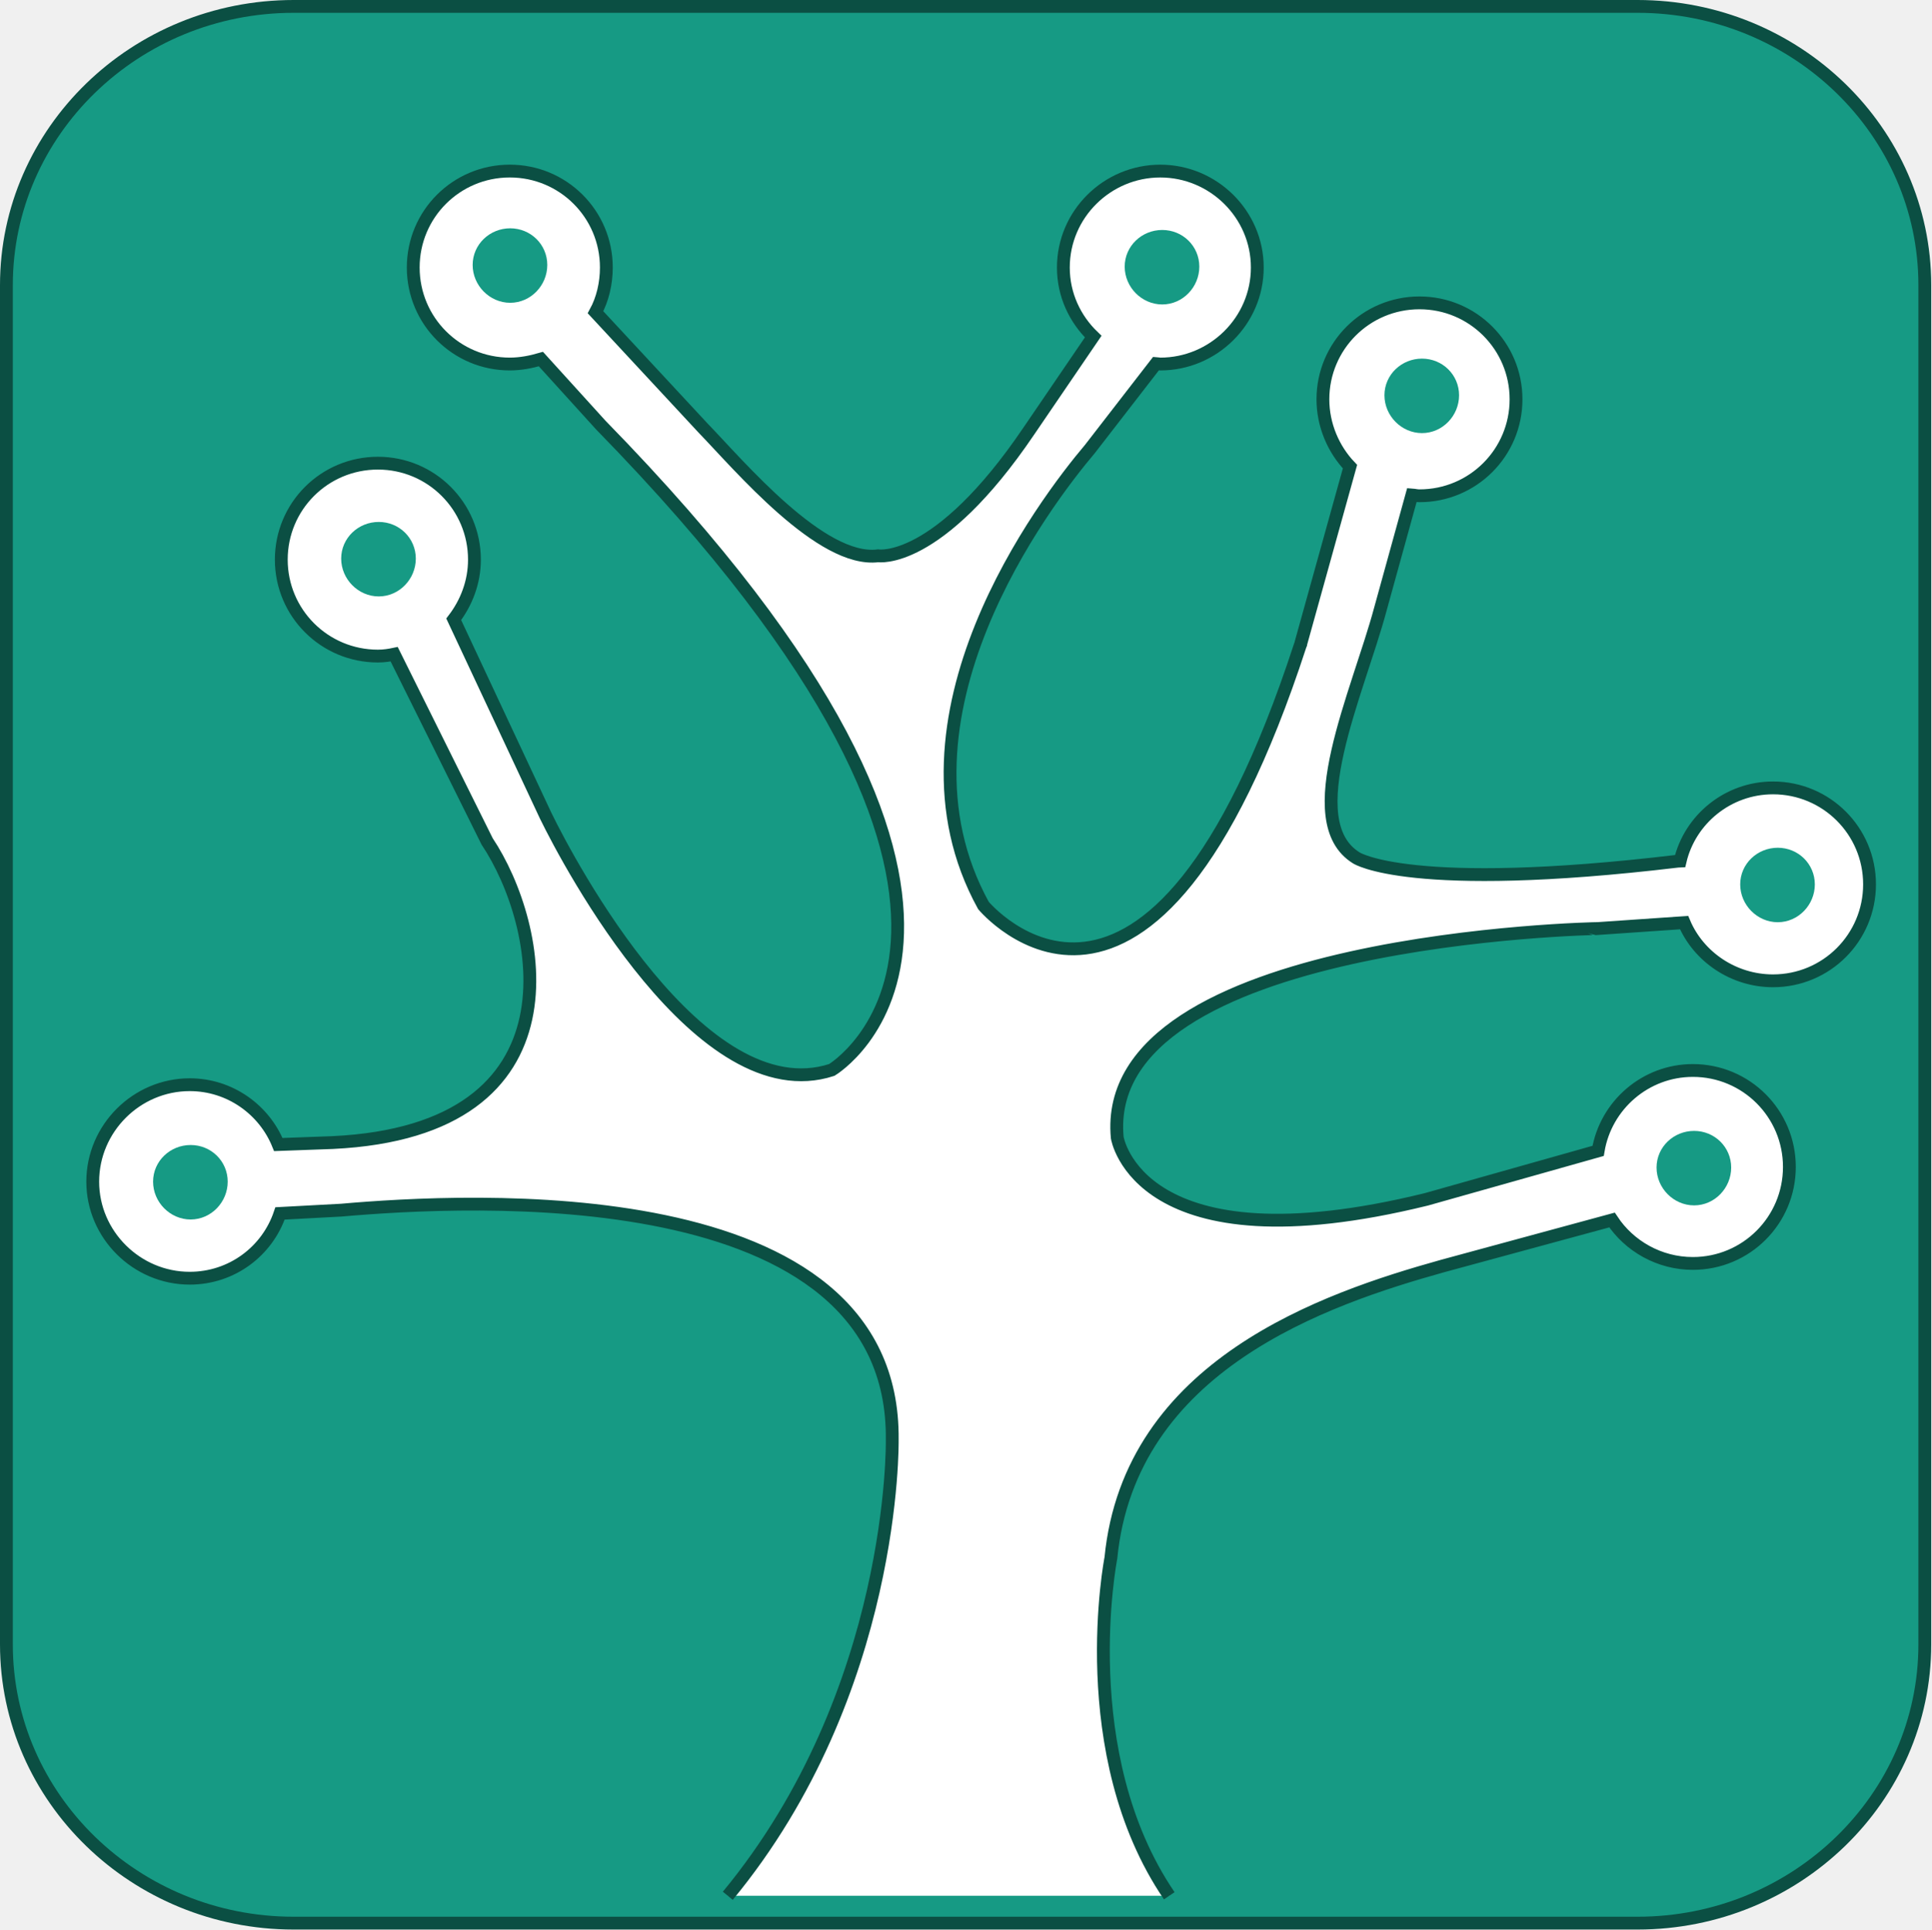
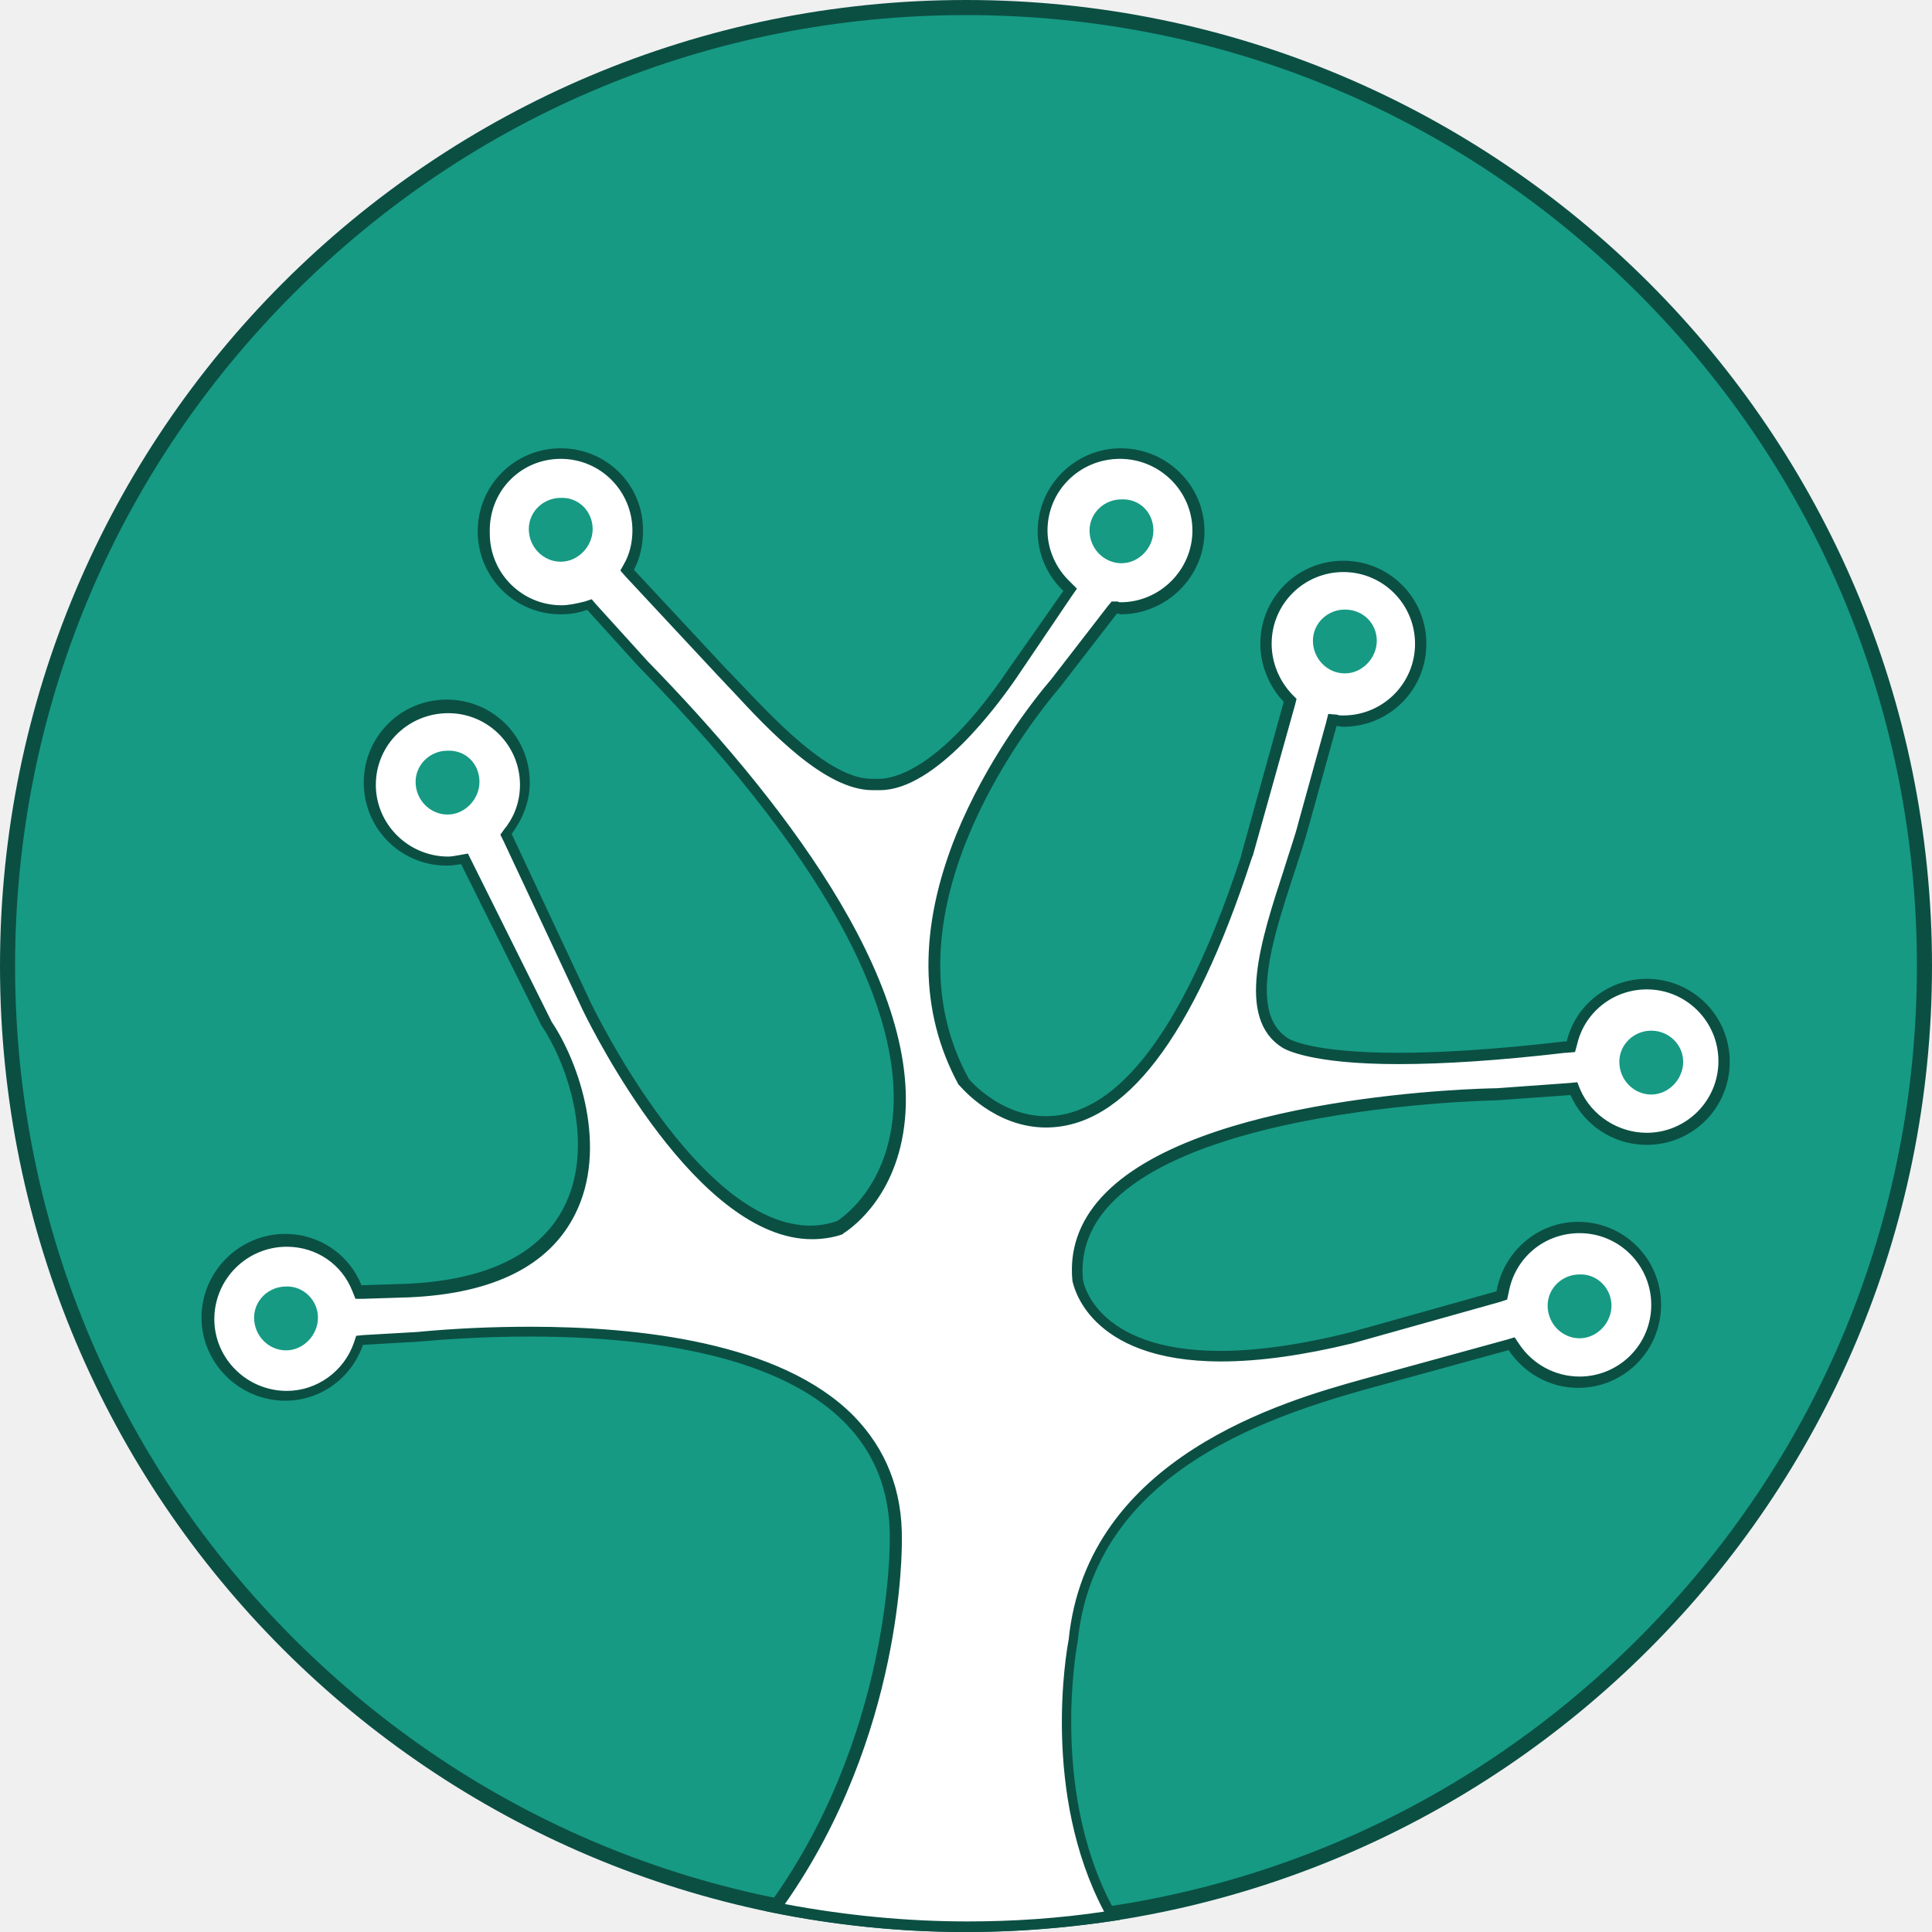
- <svg xmlns="http://www.w3.org/2000/svg" version="1.1" id="Layer_1" x="0px" y="0px" width="150.668px" height="150.572px" viewBox="0 0 150.668 150.572" enable-background="new 0 0 150.668 150.572" xml:space="preserve">
-   <linearGradient id="SVGID_1_" gradientUnits="userSpaceOnUse" x1="-328.666" y1="295.072" x2="-328.666" y2="145.5" gradientTransform="matrix(1 0 0 -1 404 295.572)">
-     <stop offset="0" style="stop-color:#169A84" />
-     <stop offset="1" style="stop-color:#169A84" />
-   </linearGradient>
-   <path fill="url(#SVGID_1_)" stroke="#0B4F43" stroke-miterlimit="10" d="M127.761,150.072H22.906  c-12.354,0-22.406-9.756-22.406-21.749V22.249C0.5,10.258,10.552,0.5,22.906,0.5h104.855c12.354,0,22.406,9.756,22.406,21.749  v106.074C150.168,140.314,140.116,150.072,127.761,150.072z" />
-   <path fill="#FFFFFF" stroke="#0B4F43" d="M56.78,147.937c13.162-15.952,12.829-35.575,12.829-35.575  c0.24-20.721-33.349-18.773-42.98-17.928l-4.782,0.256c-0.991,2.945-3.756,5.055-7.047,5.055c-4.141,0-7.565-3.401-7.565-7.533  c0-4.161,3.422-7.567,7.565-7.567c3.133,0,5.812,1.945,6.913,4.67l4.242-0.155c19.817-0.95,16.369-17.048,12.047-23.504  l-7.251-14.605c-0.381,0.081-0.807,0.146-1.268,0.146c-4.17,0-7.538-3.364-7.538-7.527c0-4.166,3.366-7.527,7.538-7.527  c4.163,0,7.531,3.361,7.531,7.527c0,1.768-0.636,3.375-1.616,4.656l7.175,15.332c1.842,3.785,12.122,23.147,22.32,19.835  c0,0,19.697-11.726-18.018-50.319l-4.676-5.154c-0.76,0.22-1.569,0.386-2.427,0.386c-4.166,0-7.533-3.364-7.533-7.533  c0-4.163,3.364-7.524,7.533-7.524c4.166,0,7.533,3.361,7.533,7.524c0,1.252-0.294,2.487-0.845,3.493l8.374,9.019  c2.862,2.96,9.241,10.554,13.675,9.987c0,0,4.649,0.764,11.755-9.732l5.024-7.372c-1.421-1.367-2.328-3.258-2.328-5.394  c0-4.163,3.424-7.524,7.561-7.524s7.569,3.361,7.569,7.524c0,4.168-3.431,7.533-7.569,7.533c-0.078,0-0.202-0.033-0.329-0.04  l-5.161,6.671c-3.46,4.092-16.365,20.965-8.307,35.62c0,0,12.997,15.634,24.718-20.306c-0.004-0.078,0.056-0.027,0.033-0.099  l3.847-13.839c-1.289-1.349-2.113-3.238-2.113-5.253c0-4.161,3.364-7.527,7.533-7.527s7.534,3.366,7.534,7.527  c0,4.165-3.366,7.527-7.534,7.527c-0.233,0-0.361-0.049-0.589-0.065l-2.451,8.876c-1.764,6.595-6.507,16.577-1.891,19.445  c0,0,4.136,2.756,25.083,0.258l0.184-0.009c0.76-3.24,3.713-5.709,7.247-5.709c4.166,0,7.531,3.364,7.531,7.525  c0,4.165-3.364,7.529-7.531,7.529c-3.07,0-5.806-1.862-6.937-4.542l-6.7,0.461c-0.009-0.009-38.981,0.688-37.524,16.317  c0,0,1.618,10.352,24.113,4.818l13.404-3.783c0.592-3.57,3.697-6.274,7.39-6.274c4.165,0,7.531,3.366,7.531,7.527  c0,4.165-3.366,7.531-7.531,7.531c-2.617,0-4.961-1.351-6.306-3.39l-13.23,3.594c-9.183,2.566-24.389,7.737-25.868,22.786  c0,0-2.992,15.258,4.555,26.354" />
-   <path fill="#169A84" stroke="#169A84" stroke-miterlimit="10" d="M42.197,20.676c0,1.326-1.071,2.452-2.393,2.452  c-1.326,0-2.429-1.127-2.429-2.452c0-1.322,1.103-2.36,2.429-2.36C41.125,18.316,42.197,19.354,42.197,20.676z" />
-   <path fill="#169A84" stroke="#169A84" stroke-miterlimit="10" d="M31.94,43.59c0,1.326-1.071,2.452-2.393,2.452  c-1.326,0-2.429-1.127-2.429-2.452c0-1.322,1.103-2.36,2.429-2.36C30.869,41.228,31.94,42.268,31.94,43.59z" />
-   <path fill="#169A84" stroke="#169A84" stroke-miterlimit="10" d="M17.265,92.211c0,1.326-1.071,2.452-2.393,2.452  c-1.326,0-2.429-1.127-2.429-2.452c0-1.322,1.103-2.36,2.429-2.36C16.194,89.849,17.265,90.889,17.265,92.211z" />
-   <path fill="#169A84" stroke="#169A84" stroke-miterlimit="10" d="M141.087,69.014c0,1.326-1.071,2.452-2.393,2.452  c-1.326,0-2.429-1.127-2.429-2.452c0-1.322,1.103-2.36,2.429-2.36C140.016,66.654,141.087,67.692,141.087,69.014z" />
-   <path fill="#169A84" stroke="#169A84" stroke-miterlimit="10" d="M134.561,91.11c0,1.326-1.071,2.452-2.393,2.452  c-1.326,0-2.429-1.127-2.429-2.452c0-1.322,1.103-2.36,2.429-2.36C133.49,88.749,134.561,89.788,134.561,91.11z" />
-   <path fill="#169A84" stroke="#169A84" stroke-miterlimit="10" d="M113.332,30.845c0,1.326-1.071,2.452-2.393,2.452  c-1.326,0-2.429-1.127-2.429-2.452c0-1.322,1.103-2.36,2.429-2.36C112.261,28.485,113.332,29.523,113.332,30.845z" />
-   <path fill="#169A84" stroke="#169A84" stroke-miterlimit="10" d="M93.067,20.806c0,1.326-1.071,2.452-2.393,2.452  c-1.326,0-2.429-1.127-2.429-2.452c0-1.322,1.103-2.36,2.429-2.36C91.996,18.444,93.067,19.484,93.067,20.806z" />
+ <svg xmlns="http://www.w3.org/2000/svg" version="1.1" id="Layer_1" x="0px" y="0px" viewBox="0 0 256 256" style="enable-background:new 0 0 256 256;" xml:space="preserve">
+   <style type="text/css">
+ 	.st0{fill:#169A84;}
+ 	.st1{fill:#0B4F43;}
+ 	.st2{fill:#FFFFFF;}
+ 	.st3{fill:#169A84;stroke:#169A84;stroke-width:1.461;stroke-miterlimit:10;}
+ </style>
+   <g>
+     <circle class="st0" cx="128" cy="128" r="127" />
+     <path class="st1" d="M128,2c33.7,0,65.3,13.1,89.1,36.9C240.9,62.7,254,94.3,254,128s-13.1,65.3-36.9,89.1   C193.3,240.9,161.7,254,128,254s-65.3-13.1-89.1-36.9C15.1,193.3,2,161.7,2,128s13.1-65.3,36.9-89.1S94.3,2,128,2 M128,0   C57.3,0,0,57.3,0,128s57.3,128,128,128s128-57.3,128-128S198.7,0,128,0L128,0z" />
+   </g>
+   <g>
+     <g>
+       <path class="st2" d="M128,255.3c-8.5,0-17.1-0.9-25.4-2.5c16.3-22.5,16-48.4,16-48.7c0.1-6.4-2-11.7-6.2-16    c-9.5-9.6-28.2-11.6-42.3-11.6c-4.8,0-9.9,0.2-15.1,0.7l-7.5,0.4l-0.2,0.5c-1.4,4.1-5.2,6.9-9.6,6.9c-5.7,0-10.3-4.6-10.3-10.3    c0-5.7,4.6-10.3,10.3-10.3c4.2,0,7.9,2.5,9.4,6.4l0.2,0.5l6.7-0.2c10.8-0.5,18-4.1,21.3-10.6c4.3-8.5,0.5-19.5-3.1-24.9    l-10.8-21.8l-0.6,0.1c-0.6,0.1-1.2,0.2-1.7,0.2c-5.7,0-10.3-4.6-10.3-10.3s4.6-10.3,10.3-10.3c5.7,0,10.3,4.6,10.3,10.3    c0,2.3-0.8,4.5-2.2,6.4l-0.3,0.4l10.7,22.8c1.5,3.1,15,30,29.8,30c1.3,0,2.5-0.2,3.7-0.6l0.1,0l0.1,0c0.3-0.2,6.4-3.9,7.6-13.5    c2.5-19.3-17-43.9-33.8-61.1L78.1,80l-0.4,0.1c-1.3,0.4-2.3,0.5-3.3,0.5C68.6,80.6,64,76,64,70.4c0-5.7,4.6-10.3,10.3-10.3    s10.3,4.6,10.3,10.3c0,1.7-0.4,3.4-1.1,4.8l-0.3,0.5l12.6,13.6c0.5,0.5,1.1,1.2,1.8,1.9c4.5,4.9,12.1,13,18,13c0.2,0,0.5,0,0.7,0    c0.1,0,0.2,0,0.3,0c1.8,0,8.3-1.1,17.5-14.6l7.7-11.3l-0.4-0.4c-2-2-3.2-4.6-3.2-7.4c0-5.7,4.6-10.3,10.3-10.3    c5.7,0,10.3,4.6,10.3,10.3c0,5.7-4.6,10.3-10.3,10.3l-0.1,0c-0.1,0-0.2,0-0.3,0l-0.4,0l-7.8,10c-5.8,6.9-24.1,31.2-12.2,52.8    l0,0.1l0,0.1c0.2,0.2,4.4,5.2,10.8,5.2c6.9,0,17.1-6.1,26.5-35c0.1-0.1,0.1-0.2,0.1-0.4l5.7-20.5l-0.3-0.3    c-1.8-1.9-2.9-4.5-2.9-7.2c0-5.7,4.6-10.3,10.3-10.3c5.7,0,10.3,4.6,10.3,10.3s-4.6,10.3-10.3,10.3c-0.1,0-0.3,0-0.4,0    c-0.1,0-0.3,0-0.4-0.1l-0.6,0l-3.7,13.5c-0.5,2-1.3,4.2-2,6.6c-2.9,8.9-6.2,19.1-0.4,22.7c0.1,0.1,3.2,2,15,2    c6.1,0,13.6-0.5,22.1-1.5l0.8,0l0.1-0.5c1.1-4.5,5.2-7.8,9.9-7.8c5.7,0,10.3,4.6,10.3,10.3c0,5.7-4.6,10.3-10.3,10.3    c-4.1,0-7.9-2.5-9.5-6.2l-0.2-0.5l-10.3,0.7c-0.5,0-10.4,0.2-21.5,2.1c-15.1,2.5-25.3,6.6-30.4,12.2c-2.8,3.1-4,6.6-3.6,10.4    c0.1,0.5,1.8,10.1,19,10.1c4.9,0,10.7-0.8,17.2-2.4l20.1-5.7l0.1-0.5c0.8-5,5.1-8.6,10.1-8.6c5.7,0,10.3,4.6,10.3,10.3    c0,5.7-4.6,10.3-10.3,10.3c-3.5,0-6.7-1.7-8.6-4.6l-0.3-0.4l-19.8,5.4c-9.8,2.8-36,10.1-38.3,33.9c0,0.1-3.9,20.4,5.2,36.4    C140.9,254.8,134.4,255.3,128,255.3L128,255.3z" />
+       <path class="st1" d="M74.3,60.8c5.3,0,9.5,4.3,9.5,9.5c0,1.6-0.4,3.2-1.1,4.4l-0.5,0.9l0.7,0.8l12.3,13.2c0.5,0.5,1.1,1.2,1.8,1.9    c4.9,5.3,12.3,13.2,18.6,13.2c0.2,0,0.5,0,0.7,0c0.1,0,0.2,0,0.3,0c7.4,0,15.7-11.4,18.1-14.9l7.3-10.8l0.7-1l-0.9-0.9    c-1.9-1.8-3-4.3-3-6.8c0-5.3,4.3-9.5,9.6-9.5c5.3,0,9.6,4.3,9.6,9.5c0,5.2-4.3,9.5-9.5,9.5l0,0c-0.1,0-0.3,0-0.4-0.1l-0.8,0    l-0.5,0.6l-7.5,9.7c-2.5,2.9-8.6,10.8-12.6,20.6c-5,12.4-4.9,23.5,0.3,33.1l0.1,0.1l0.1,0.1c0.2,0.2,4.6,5.5,11.4,5.5    c10.4,0,19.5-11.9,27.2-35.5c0.1-0.2,0.1-0.4,0.2-0.5l5.6-20l0.2-0.8l-0.6-0.6c-1.7-1.8-2.7-4.2-2.7-6.7c0-5.3,4.3-9.5,9.5-9.5    c5.3,0,9.5,4.3,9.5,9.5c0,5.3-4.3,9.5-9.5,9.5c-0.1,0-0.1,0-0.3,0c-0.2,0-0.3,0-0.5-0.1l-1.2-0.1l-0.3,1.2l-3.6,13    c-0.5,2-1.3,4.2-2,6.5c-3,9.2-6.4,19.6-0.2,23.5c0.3,0.2,3.6,2.2,15.4,2.2c6.1,0,13.6-0.5,22.1-1.5l0.2,0l1.1-0.1l0.3-1.1    c1-4.2,4.8-7.2,9.2-7.2c5.3,0,9.5,4.3,9.5,9.5c0,5.3-4.3,9.5-9.5,9.5c-3.8,0-7.3-2.3-8.8-5.7l-0.4-1l-1,0.1l-9.7,0.7    c-1.6,0-40,0.8-52.4,14.5c-2.9,3.2-4.2,6.9-3.8,11l0,0l0,0c0.1,0.4,1.9,10.7,19.7,10.7c5,0,10.8-0.8,17.4-2.4l19.6-5.5l0.9-0.3    l0.2-0.9c0.8-4.6,4.7-7.9,9.4-7.9c5.3,0,9.5,4.3,9.5,9.5c0,5.3-4.3,9.5-9.5,9.5c-3.2,0-6.2-1.6-8-4.3l-0.6-0.9l-1,0.3l-19.3,5.3    c-10,2.8-36.4,10.2-38.8,34.5c-0.3,1.5-3.6,20.3,4.7,36c-6,0.9-12.1,1.3-18.1,1.3c-8.1,0-16.2-0.8-24.2-2.3    c15.7-22.4,15.5-47.1,15.5-48.2c0.1-6.6-2.1-12.1-6.4-16.5c-9.7-9.8-28.6-11.8-42.8-11.8c-4.8,0-9.9,0.2-15.1,0.7l-7,0.4l-1,0.1    l-0.3,0.9c-1.3,3.8-4.9,6.4-8.9,6.4c-5.3,0-9.6-4.3-9.6-9.5c0-5.3,4.3-9.6,9.6-9.6c3.9,0,7.3,2.3,8.7,5.9l0.4,1l1,0l6.2-0.2    c11.1-0.5,18.5-4.2,21.9-11c4.4-8.7,0.6-20-3.1-25.5l-10.6-21.3l-0.5-1l-1.1,0.2c-0.6,0.1-1.1,0.2-1.5,0.2c-5.3,0-9.6-4.3-9.6-9.5    c0-5.3,4.3-9.5,9.6-9.5c5.3,0,9.5,4.3,9.5,9.5c0,2.7-1.1,4.7-2.1,5.9l-0.5,0.7l0.4,0.8l10.5,22.4c1.5,3.1,15.2,30.4,30.4,30.4    c1.3,0,2.7-0.2,3.9-0.6l0.2-0.1l0.1-0.1c0.3-0.2,6.7-4.1,8-14.1c2.6-19.6-17.1-44.4-34-61.7l-6.8-7.5l-0.6-0.7l-0.9,0.3    c-1.2,0.3-2.2,0.5-3.1,0.5c-5.3,0-9.5-4.3-9.5-9.5C64.7,65.1,69,60.8,74.3,60.8 M74.3,59.4c-6.1,0-11,4.9-11,11    c0,6.1,4.9,11,11,11c1.3,0,2.4-0.2,3.5-0.6l6.8,7.5c55.1,56.4,26.3,73.5,26.3,73.5c-1.2,0.4-2.3,0.6-3.5,0.6    c-13.7,0-26.6-24.4-29.1-29.5l-10.5-22.4c1.4-1.9,2.4-4.2,2.4-6.8c0-6.1-4.9-11-11-11c-6.1,0-11,4.9-11,11c0,6.1,4.9,11,11,11    c0.7,0,1.3-0.1,1.9-0.2l10.6,21.3c6.3,9.4,11.4,32.9-17.6,34.3l-6.2,0.2c-1.6-4-5.5-6.8-10.1-6.8c-6.1,0-11.1,5-11.1,11.1    c0,6,5,11,11.1,11c4.8,0,8.8-3.1,10.3-7.4l7-0.4c3.4-0.3,8.8-0.7,15.1-0.7c19.8,0,48,3.9,47.7,26.9c0,0,0.4,26.4-16.6,49.2    c8.6,1.8,17.5,2.8,26.7,2.8h0c6.9,0,13.8-0.6,20.4-1.6c-9.7-16-5.6-36.9-5.6-36.9c2.2-22,24.4-29.5,37.8-33.3l19.3-5.3    c2,3,5.4,5,9.2,5c6.1,0,11-4.9,11-11c0-6.1-4.9-11-11-11c-5.4,0-9.9,4-10.8,9.2l-19.6,5.5c-6.9,1.7-12.5,2.4-17,2.4    c-16.8,0-18.2-9.4-18.2-9.4c-2.1-22.7,54.1-23.8,54.8-23.8c0,0,0,0,0,0l9.8-0.7c1.7,3.9,5.6,6.6,10.1,6.6c6.1,0,11-4.9,11-11    c0-6.1-4.9-11-11-11c-5.2,0-9.5,3.6-10.6,8.3l-0.3,0c-9.5,1.1-16.7,1.5-22,1.5c-11.8,0-14.6-1.9-14.6-1.9    c-6.7-4.2,0.2-18.8,2.8-28.4l3.6-13c0.3,0,0.5,0.1,0.9,0.1c6.1,0,11-4.9,11-11c0-6.1-4.9-11-11-11c-6.1,0-11,4.9-11,11    c0,2.9,1.2,5.7,3.1,7.7l-5.6,20.2c0,0.1-0.1,0,0,0.1c-9.2,28.1-18.8,34.6-25.9,34.6c-6.1,0-10.2-4.9-10.2-4.9    c-11.8-21.4,7.1-46.1,12.1-52l7.5-9.7c0.2,0,0.4,0.1,0.5,0.1c6,0,11.1-4.9,11.1-11c0-6.1-5-11-11.1-11c-6,0-11,4.9-11,11    c0,3.1,1.3,5.9,3.4,7.9L133.4,89c-9.1,13.4-15.4,14.2-16.9,14.2c-0.2,0-0.3,0-0.3,0c-0.2,0-0.5,0-0.7,0    c-6.4,0-15.2-10.5-19.3-14.6L84,75.5c0.8-1.5,1.2-3.3,1.2-5.1C85.3,64.3,80.4,59.4,74.3,59.4L74.3,59.4z" />
+     </g>
+     <path class="st3" d="M77.8,70.1c0,1.9-1.6,3.6-3.5,3.6c-1.9,0-3.5-1.6-3.5-3.6c0-1.9,1.6-3.4,3.5-3.4   C76.3,66.6,77.8,68.2,77.8,70.1z" />
+     <path class="st3" d="M62.8,103.6c0,1.9-1.6,3.6-3.5,3.6c-1.9,0-3.5-1.6-3.5-3.6c0-1.9,1.6-3.4,3.5-3.4   C61.3,100.1,62.8,101.6,62.8,103.6z" />
+     <path class="st3" d="M41.4,174.6c0,1.9-1.6,3.6-3.5,3.6c-1.9,0-3.5-1.6-3.5-3.6c0-1.9,1.6-3.4,3.5-3.4   C39.8,171.1,41.4,172.7,41.4,174.6z" />
+     <path class="st3" d="M222.3,140.7c0,1.9-1.6,3.6-3.5,3.6c-1.9,0-3.5-1.6-3.5-3.6c0-1.9,1.6-3.4,3.5-3.4   C220.7,137.3,222.3,138.8,222.3,140.7z" />
+     <path class="st3" d="M212.8,173c0,1.9-1.6,3.6-3.5,3.6c-1.9,0-3.5-1.6-3.5-3.6c0-1.9,1.6-3.4,3.5-3.4   C211.2,169.5,212.8,171.1,212.8,173z" />
+     <path class="st3" d="M181.7,84.9c0,1.9-1.6,3.6-3.5,3.6c-1.9,0-3.5-1.6-3.5-3.6c0-1.9,1.6-3.4,3.5-3.4   C180.2,81.5,181.7,83,181.7,84.9z" />
+     <path class="st3" d="M152.1,70.3c0,1.9-1.6,3.6-3.5,3.6c-1.9,0-3.5-1.6-3.5-3.6c0-1.9,1.6-3.4,3.5-3.4   C150.6,66.8,152.1,68.3,152.1,70.3z" />
+   </g>
</svg>
